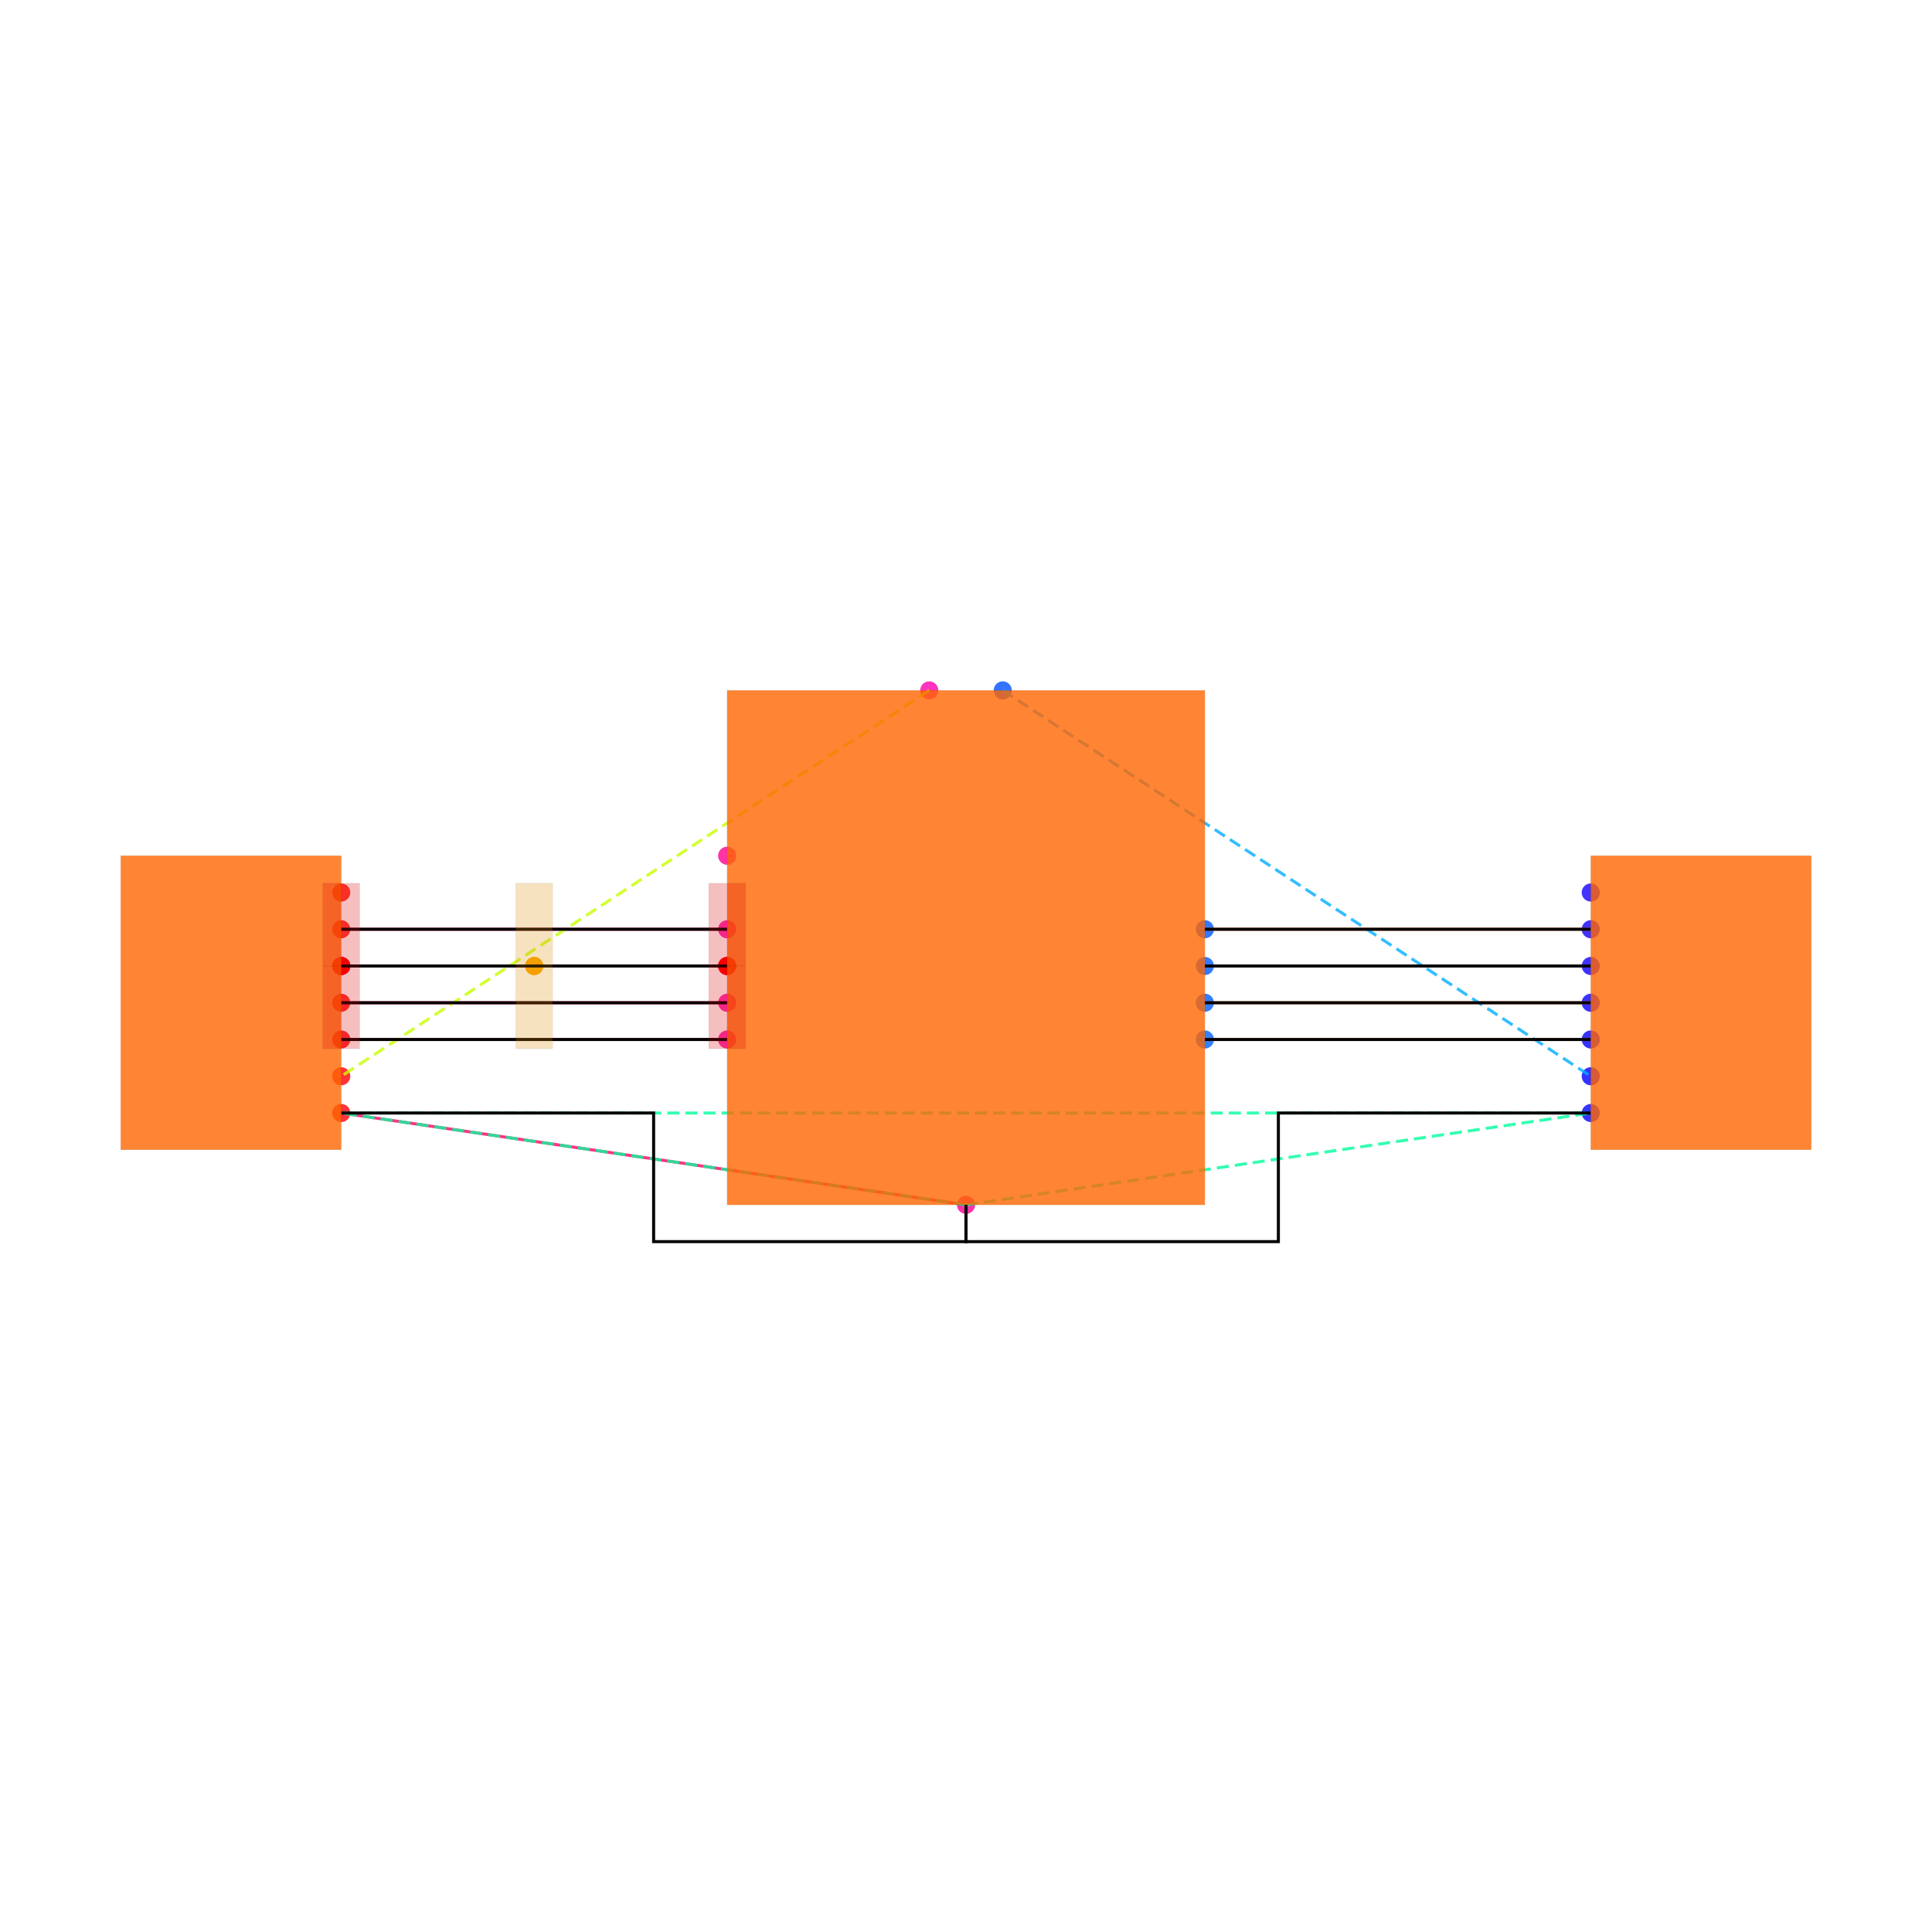
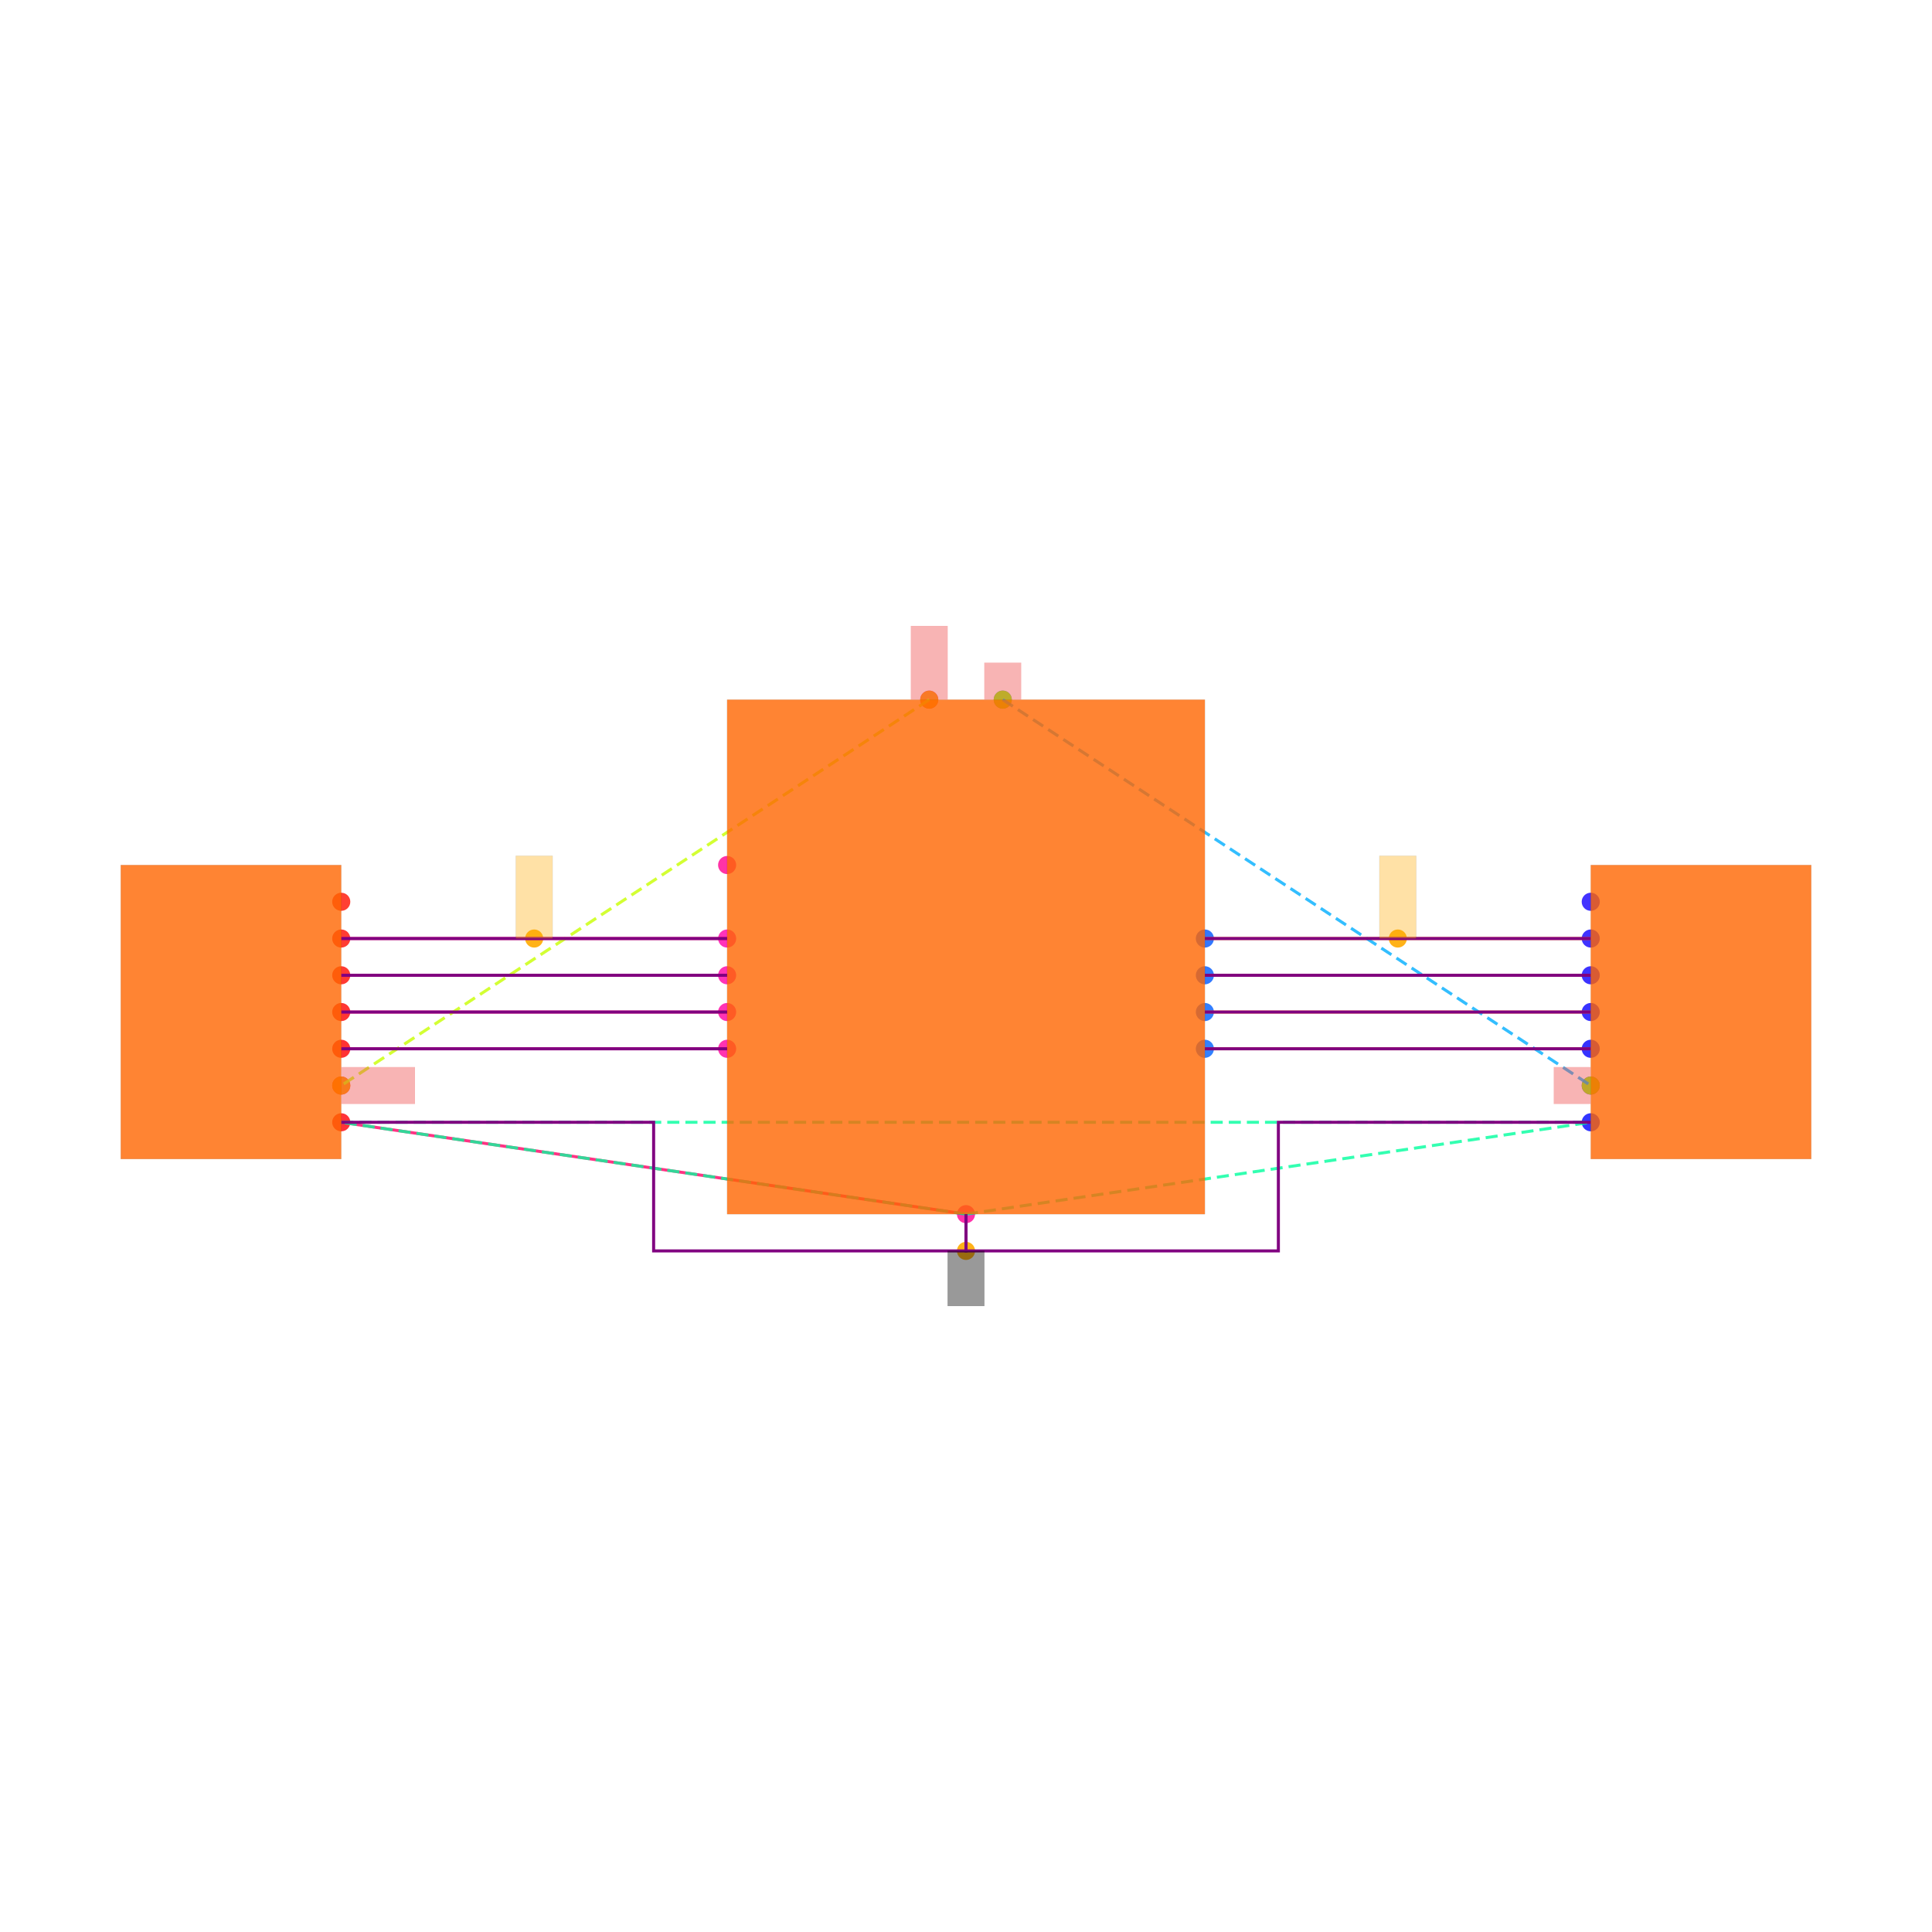
<svg xmlns="http://www.w3.org/2000/svg" width="640" height="640" viewBox="0 0 640 640">
  <rect width="100%" height="100%" fill="white" />
  <g>
-     <circle data-type="point" data-label="U1.1 y+" data-x="-0.2" data-y="1.4" cx="307.826" cy="228.696" r="3" fill="hsl(319, 100%, 50%, 0.8)" />
-   </g>
-   <g>
-     <circle data-type="point" data-label="U1.2 x-" data-x="-1.3" data-y="0.09999999999999998" cx="240.87" cy="307.826" r="3" fill="hsl(320, 100%, 50%, 0.8)" />
-   </g>
-   <g>
-     <circle data-type="point" data-label="U1.3 x-" data-x="-1.3" data-y="-0.10000000000000009" cx="240.87" cy="320" r="3" fill="hsl(321, 100%, 50%, 0.8)" />
-   </g>
-   <g>
-     <circle data-type="point" data-label="U1.4 x-" data-x="-1.3" data-y="-0.30000000000000004" cx="240.87" cy="332.174" r="3" fill="hsl(322, 100%, 50%, 0.8)" />
-   </g>
-   <g>
-     <circle data-type="point" data-label="U1.5 x-" data-x="-1.3" data-y="-0.5" cx="240.87" cy="344.348" r="3" fill="hsl(323, 100%, 50%, 0.8)" />
-   </g>
-   <g>
-     <circle data-type="point" data-label="U1.7 y-" data-x="0" data-y="-1.4" cx="320" cy="399.13" r="3" fill="hsl(325, 100%, 50%, 0.8)" />
-   </g>
-   <g>
-     <circle data-type="point" data-label="U1.8 x-" data-x="-1.3" data-y="0.5" cx="240.87" cy="283.478" r="3" fill="hsl(326, 100%, 50%, 0.8)" />
-   </g>
-   <g>
-     <circle data-type="point" data-label="U1.10 x+" data-x="1.3" data-y="-0.5" cx="399.13" cy="344.348" r="3" fill="hsl(217, 100%, 50%, 0.8)" />
-   </g>
-   <g>
-     <circle data-type="point" data-label="U1.11 x+" data-x="1.3" data-y="-0.3" cx="399.13" cy="332.174" r="3" fill="hsl(218, 100%, 50%, 0.8)" />
-   </g>
-   <g>
-     <circle data-type="point" data-label="U1.12 x+" data-x="1.3" data-y="-0.09999999999999998" cx="399.13" cy="320" r="3" fill="hsl(219, 100%, 50%, 0.8)" />
-   </g>
-   <g>
-     <circle data-type="point" data-label="U1.13 x+" data-x="1.3" data-y="0.10000000000000009" cx="399.13" cy="307.826" r="3" fill="hsl(220, 100%, 50%, 0.8)" />
-   </g>
-   <g>
-     <circle data-type="point" data-label="U1.14 y+" data-x="0.2" data-y="1.4" cx="332.174" cy="228.696" r="3" fill="hsl(221, 100%, 50%, 0.8)" />
-   </g>
-   <g>
-     <circle data-type="point" data-label="JP1.1 x+" data-x="-3.4" data-y="-0.8999999999999999" cx="113.043" cy="368.696" r="3" fill="hsl(358, 100%, 50%, 0.8)" />
-   </g>
-   <g>
-     <circle data-type="point" data-label="JP1.2 x+" data-x="-3.4" data-y="-0.7" cx="113.043" cy="356.522" r="3" fill="hsl(359, 100%, 50%, 0.8)" />
-   </g>
-   <g>
-     <circle data-type="point" data-label="JP1.3 x+" data-x="-3.4" data-y="-0.49999999999999994" cx="113.043" cy="344.348" r="3" fill="hsl(0, 100%, 50%, 0.8)" />
-   </g>
-   <g>
-     <circle data-type="point" data-label="JP1.4 x+" data-x="-3.4" data-y="-0.2999999999999999" cx="113.043" cy="332.174" r="3" fill="hsl(1, 100%, 50%, 0.8)" />
-   </g>
-   <g>
-     <circle data-type="point" data-label="JP1.5 x+" data-x="-3.4" data-y="-0.09999999999999992" cx="113.043" cy="320" r="3" fill="hsl(2, 100%, 50%, 0.8)" />
-   </g>
-   <g>
-     <circle data-type="point" data-label="JP1.6 x+" data-x="-3.4" data-y="0.10000000000000003" cx="113.043" cy="307.826" r="3" fill="hsl(3, 100%, 50%, 0.8)" />
-   </g>
-   <g>
-     <circle data-type="point" data-label="JP1.7 x+" data-x="-3.4" data-y="0.3" cx="113.043" cy="295.652" r="3" fill="hsl(4, 100%, 50%, 0.8)" />
-   </g>
-   <g>
-     <circle data-type="point" data-label="JP2.1 x-" data-x="3.4" data-y="-0.8999999999999999" cx="526.957" cy="368.696" r="3" fill="hsl(239, 100%, 50%, 0.8)" />
-   </g>
-   <g>
-     <circle data-type="point" data-label="JP2.2 x-" data-x="3.4" data-y="-0.7" cx="526.957" cy="356.522" r="3" fill="hsl(240, 100%, 50%, 0.8)" />
-   </g>
-   <g>
-     <circle data-type="point" data-label="JP2.3 x-" data-x="3.4" data-y="-0.5" cx="526.957" cy="344.348" r="3" fill="hsl(241, 100%, 50%, 0.8)" />
-   </g>
-   <g>
-     <circle data-type="point" data-label="JP2.4 x-" data-x="3.4" data-y="-0.3000000000000001" cx="526.957" cy="332.174" r="3" fill="hsl(242, 100%, 50%, 0.8)" />
-   </g>
-   <g>
-     <circle data-type="point" data-label="JP2.5 x-" data-x="3.4" data-y="-0.10000000000000003" cx="526.957" cy="320" r="3" fill="hsl(243, 100%, 50%, 0.8)" />
-   </g>
-   <g>
-     <circle data-type="point" data-label="JP2.6 x-" data-x="3.4" data-y="0.09999999999999998" cx="526.957" cy="307.826" r="3" fill="hsl(244, 100%, 50%, 0.8)" />
-   </g>
-   <g>
-     <circle data-type="point" data-label="JP2.7 x-" data-x="3.4" data-y="0.3" cx="526.957" cy="295.652" r="3" fill="hsl(245, 100%, 50%, 0.8)" />
-   </g>
-   <g>
-     <circle data-type="point" data-label="anchor orientation: y+" data-x="-3.4" data-y="-0.09999999999999992" cx="113.043" cy="320" r="3" fill="red" />
-   </g>
-   <g>
-     <circle data-type="point" data-label="anchor orientation: y-" data-x="-3.4" data-y="-0.09999999999999992" cx="113.043" cy="320" r="3" fill="red" />
-   </g>
-   <g>
-     <circle data-type="point" data-label="anchor orientation: y+" data-x="-2.35" data-y="-0.1" cx="176.957" cy="320" r="3" fill="orange" />
-   </g>
-   <g>
-     <circle data-type="point" data-label="anchor orientation: y-" data-x="-2.35" data-y="-0.1" cx="176.957" cy="320" r="3" fill="orange" />
-   </g>
-   <g>
-     <circle data-type="point" data-label="anchor orientation: y+" data-x="-1.3" data-y="-0.10000000000000009" cx="240.87" cy="320" r="3" fill="red" />
-   </g>
-   <g>
-     <circle data-type="point" data-label="anchor orientation: y-" data-x="-1.3" data-y="-0.10000000000000009" cx="240.87" cy="320" r="3" fill="red" />
-   </g>
-   <g>
-     <polyline data-points="-3.4,-0.8999999999999999 0,-1.4" data-type="line" data-label="" points="113.043,368.696 320,399.13" fill="none" stroke="hsl(336, 100%, 50%, 0.8)" stroke-width="1" />
-   </g>
-   <g>
-     <polyline data-points="-3.4,-0.49999999999999994 -1.3,-0.5" data-type="line" data-label="" points="113.043,344.348 240.87,344.348" fill="none" stroke="hsl(336, 100%, 50%, 0.8)" stroke-width="1" />
-   </g>
-   <g>
-     <polyline data-points="-3.4,-0.2999999999999999 -1.3,-0.30000000000000004" data-type="line" data-label="" points="113.043,332.174 240.87,332.174" fill="none" stroke="hsl(336, 100%, 50%, 0.8)" stroke-width="1" />
-   </g>
-   <g>
-     <polyline data-points="-3.4,-0.09999999999999992 -1.3,-0.10000000000000009" data-type="line" data-label="" points="113.043,320 240.87,320" fill="none" stroke="hsl(336, 100%, 50%, 0.8)" stroke-width="1" />
-   </g>
-   <g>
-     <polyline data-points="-3.4,0.10000000000000003 -1.3,0.09999999999999998" data-type="line" data-label="" points="113.043,307.826 240.87,307.826" fill="none" stroke="hsl(336, 100%, 50%, 0.8)" stroke-width="1" />
-   </g>
-   <g>
-     <polyline data-points="3.4,-0.5 1.3,-0.5" data-type="line" data-label="" points="526.957,344.348 399.13,344.348" fill="none" stroke="hsl(24, 100%, 50%, 0.8)" stroke-width="1" />
-   </g>
-   <g>
-     <polyline data-points="3.4,-0.3000000000000001 1.3,-0.3" data-type="line" data-label="" points="526.957,332.174 399.13,332.174" fill="none" stroke="hsl(24, 100%, 50%, 0.8)" stroke-width="1" />
-   </g>
-   <g>
-     <polyline data-points="3.4,-0.10000000000000003 1.3,-0.09999999999999998" data-type="line" data-label="" points="526.957,320 399.13,320" fill="none" stroke="hsl(24, 100%, 50%, 0.8)" stroke-width="1" />
-   </g>
-   <g>
-     <polyline data-points="3.4,0.09999999999999998 1.3,0.10000000000000009" data-type="line" data-label="" points="526.957,307.826 399.13,307.826" fill="none" stroke="hsl(24, 100%, 50%, 0.8)" stroke-width="1" />
-   </g>
-   <g>
-     <polyline data-points="-0.2,1.4 -3.4,-0.7" data-type="line" data-label="" points="307.826,228.696 113.043,356.522" fill="none" stroke="hsl(73, 100%, 50%, 0.8)" stroke-width="1" stroke-dasharray="4 2" />
-   </g>
-   <g>
-     <polyline data-points="0,-1.4 -3.4,-0.8999999999999999" data-type="line" data-label="" points="320,399.13 113.043,368.696" fill="none" stroke="hsl(157, 100%, 50%, 0.8)" stroke-width="1" stroke-dasharray="4 2" />
-   </g>
-   <g>
-     <polyline data-points="0,-1.4 3.4,-0.8999999999999999" data-type="line" data-label="" points="320,399.13 526.957,368.696" fill="none" stroke="hsl(157, 100%, 50%, 0.8)" stroke-width="1" stroke-dasharray="4 2" />
-   </g>
-   <g>
-     <polyline data-points="-3.4,-0.8999999999999999 3.4,-0.8999999999999999" data-type="line" data-label="" points="113.043,368.696 526.957,368.696" fill="none" stroke="hsl(157, 100%, 50%, 0.8)" stroke-width="1" stroke-dasharray="4 2" />
-   </g>
-   <g>
-     <polyline data-points="0.2,1.4 3.4,-0.7" data-type="line" data-label="" points="332.174,228.696 526.957,356.522" fill="none" stroke="hsl(199, 100%, 50%, 0.8)" stroke-width="1" stroke-dasharray="4 2" />
-   </g>
-   <g>
-     <polyline data-points="0,-1.4 0,-1.5999999999999999 -1.7,-1.5999999999999999 -1.7,-0.8999999999999999 -3.4,-0.8999999999999999" data-type="line" data-label="" points="320,399.13 320,411.304 216.522,411.304 216.522,368.696 113.043,368.696" fill="none" stroke="black" stroke-width="1" />
-   </g>
-   <g>
-     <polyline data-points="3.4,-0.8999999999999999 1.6999999999999997,-0.8999999999999999 1.6999999999999997,-1.5999999999999999 0,-1.5999999999999999 0,-1.4" data-type="line" data-label="" points="526.957,368.696 423.478,368.696 423.478,411.304 320,411.304 320,399.13" fill="none" stroke="black" stroke-width="1" />
-   </g>
-   <g>
-     <polyline data-points="-3.4,-0.49999999999999994 -1.3,-0.5" data-type="line" data-label="" points="113.043,344.348 240.87,344.348" fill="none" stroke="black" stroke-width="1" />
-   </g>
-   <g>
-     <polyline data-points="-3.4,-0.2999999999999999 -1.3,-0.30000000000000004" data-type="line" data-label="" points="113.043,332.174 240.87,332.174" fill="none" stroke="black" stroke-width="1" />
-   </g>
-   <g>
-     <polyline data-points="-3.4,-0.09999999999999992 -1.3,-0.10000000000000009" data-type="line" data-label="" points="113.043,320 240.87,320" fill="none" stroke="black" stroke-width="1" />
-   </g>
-   <g>
-     <polyline data-points="-3.4,0.10000000000000003 -1.3,0.09999999999999998" data-type="line" data-label="" points="113.043,307.826 240.87,307.826" fill="none" stroke="black" stroke-width="1" />
-   </g>
-   <g>
-     <polyline data-points="3.4,-0.5 1.3,-0.5" data-type="line" data-label="" points="526.957,344.348 399.13,344.348" fill="none" stroke="black" stroke-width="1" />
-   </g>
-   <g>
-     <polyline data-points="3.4,-0.3000000000000001 1.3,-0.3" data-type="line" data-label="" points="526.957,332.174 399.13,332.174" fill="none" stroke="black" stroke-width="1" />
-   </g>
-   <g>
-     <polyline data-points="3.4,-0.10000000000000003 1.3,-0.09999999999999998" data-type="line" data-label="" points="526.957,320 399.13,320" fill="none" stroke="black" stroke-width="1" />
-   </g>
-   <g>
-     <polyline data-points="3.4,0.09999999999999998 1.3,0.10000000000000009" data-type="line" data-label="" points="526.957,307.826 399.13,307.826" fill="none" stroke="black" stroke-width="1" />
-   </g>
-   <g>
-     <rect data-type="rect" data-label="schematic_component_0" data-x="0" data-y="0" x="240.87" y="228.696" width="158.261" height="170.435" fill="hsl(24, 100%, 50%, 0.8)" stroke="black" stroke-width="0.016" />
-   </g>
-   <g>
-     <rect data-type="rect" data-label="schematic_component_1" data-x="-4" data-y="-0.3" x="40" y="283.478" width="73.043" height="97.391" fill="hsl(24, 100%, 50%, 0.8)" stroke="black" stroke-width="0.016" />
-   </g>
-   <g>
-     <rect data-type="rect" data-label="schematic_component_2" data-x="4" data-y="-0.3" x="526.957" y="283.478" width="73.043" height="97.391" fill="hsl(24, 100%, 50%, 0.8)" stroke="black" stroke-width="0.016" />
-   </g>
-   <g>
-     <rect data-type="rect" data-label="status: chip-collision orientation: y+" data-x="-3.4" data-y="0.12510000000000007" x="106.957" y="292.603" width="12.174" height="27.391" fill="rgba(220, 0, 0, 0.25)" stroke="black" stroke-width="0.016" />
-   </g>
-   <g>
-     <rect data-type="rect" data-label="status: chip-collision orientation: y-" data-x="-3.4" data-y="-0.32509999999999994" x="106.957" y="320.006" width="12.174" height="27.391" fill="rgba(220, 0, 0, 0.25)" stroke="black" stroke-width="0.016" />
-   </g>
-   <g>
-     <rect data-type="rect" data-label="status: trace-collision orientation: y+" data-x="-2.35" data-y="0.1251" x="170.87" y="292.603" width="12.174" height="27.391" fill="rgba(220, 140, 0, 0.25)" stroke="black" stroke-width="0.016" />
-   </g>
-   <g>
-     <rect data-type="rect" data-label="status: trace-collision orientation: y-" data-x="-2.35" data-y="-0.3251" x="170.87" y="320.006" width="12.174" height="27.391" fill="rgba(220, 140, 0, 0.25)" stroke="black" stroke-width="0.016" />
-   </g>
-   <g>
-     <rect data-type="rect" data-label="status: chip-collision orientation: y+" data-x="-1.3" data-y="0.1250999999999999" x="234.783" y="292.603" width="12.174" height="27.391" fill="rgba(220, 0, 0, 0.25)" stroke="black" stroke-width="0.016" />
-   </g>
-   <g>
-     <rect data-type="rect" data-label="status: chip-collision orientation: y-" data-x="-1.3" data-y="-0.32510000000000006" x="234.783" y="320.006" width="12.174" height="27.391" fill="rgba(220, 0, 0, 0.25)" stroke="black" stroke-width="0.016" />
+     <circle data-type="point" data-label="U1.1 y+" data-x="-0.2" data-y="1.4" cx="307.826" cy="231.77" r="3" fill="hsl(319, 100%, 50%, 0.8)" />
+   </g>
+   <g>
+     <circle data-type="point" data-label="U1.2 x-" data-x="-1.3" data-y="0.09999999999999998" cx="240.87" cy="310.9" r="3" fill="hsl(320, 100%, 50%, 0.8)" />
+   </g>
+   <g>
+     <circle data-type="point" data-label="U1.3 x-" data-x="-1.3" data-y="-0.10000000000000009" cx="240.87" cy="323.074" r="3" fill="hsl(321, 100%, 50%, 0.8)" />
+   </g>
+   <g>
+     <circle data-type="point" data-label="U1.4 x-" data-x="-1.3" data-y="-0.30000000000000004" cx="240.87" cy="335.248" r="3" fill="hsl(322, 100%, 50%, 0.8)" />
+   </g>
+   <g>
+     <circle data-type="point" data-label="U1.5 x-" data-x="-1.3" data-y="-0.5" cx="240.87" cy="347.422" r="3" fill="hsl(323, 100%, 50%, 0.8)" />
+   </g>
+   <g>
+     <circle data-type="point" data-label="U1.7 y-" data-x="0" data-y="-1.4" cx="320" cy="402.204" r="3" fill="hsl(325, 100%, 50%, 0.8)" />
+   </g>
+   <g>
+     <circle data-type="point" data-label="U1.8 x-" data-x="-1.3" data-y="0.5" cx="240.87" cy="286.552" r="3" fill="hsl(326, 100%, 50%, 0.8)" />
+   </g>
+   <g>
+     <circle data-type="point" data-label="U1.10 x+" data-x="1.3" data-y="-0.5" cx="399.13" cy="347.422" r="3" fill="hsl(217, 100%, 50%, 0.8)" />
+   </g>
+   <g>
+     <circle data-type="point" data-label="U1.11 x+" data-x="1.3" data-y="-0.3" cx="399.13" cy="335.248" r="3" fill="hsl(218, 100%, 50%, 0.8)" />
+   </g>
+   <g>
+     <circle data-type="point" data-label="U1.12 x+" data-x="1.3" data-y="-0.09999999999999998" cx="399.13" cy="323.074" r="3" fill="hsl(219, 100%, 50%, 0.8)" />
+   </g>
+   <g>
+     <circle data-type="point" data-label="U1.13 x+" data-x="1.3" data-y="0.10000000000000009" cx="399.13" cy="310.9" r="3" fill="hsl(220, 100%, 50%, 0.8)" />
+   </g>
+   <g>
+     <circle data-type="point" data-label="U1.14 y+" data-x="0.2" data-y="1.4" cx="332.174" cy="231.77" r="3" fill="hsl(221, 100%, 50%, 0.8)" />
+   </g>
+   <g>
+     <circle data-type="point" data-label="JP1.1 x+" data-x="-3.4" data-y="-0.8999999999999999" cx="113.043" cy="371.77" r="3" fill="hsl(358, 100%, 50%, 0.8)" />
+   </g>
+   <g>
+     <circle data-type="point" data-label="JP1.2 x+" data-x="-3.4" data-y="-0.7" cx="113.043" cy="359.596" r="3" fill="hsl(359, 100%, 50%, 0.8)" />
+   </g>
+   <g>
+     <circle data-type="point" data-label="JP1.3 x+" data-x="-3.4" data-y="-0.49999999999999994" cx="113.043" cy="347.422" r="3" fill="hsl(0, 100%, 50%, 0.8)" />
+   </g>
+   <g>
+     <circle data-type="point" data-label="JP1.4 x+" data-x="-3.4" data-y="-0.2999999999999999" cx="113.043" cy="335.248" r="3" fill="hsl(1, 100%, 50%, 0.8)" />
+   </g>
+   <g>
+     <circle data-type="point" data-label="JP1.5 x+" data-x="-3.4" data-y="-0.09999999999999992" cx="113.043" cy="323.074" r="3" fill="hsl(2, 100%, 50%, 0.8)" />
+   </g>
+   <g>
+     <circle data-type="point" data-label="JP1.6 x+" data-x="-3.4" data-y="0.10000000000000003" cx="113.043" cy="310.9" r="3" fill="hsl(3, 100%, 50%, 0.8)" />
+   </g>
+   <g>
+     <circle data-type="point" data-label="JP1.7 x+" data-x="-3.4" data-y="0.3" cx="113.043" cy="298.726" r="3" fill="hsl(4, 100%, 50%, 0.8)" />
+   </g>
+   <g>
+     <circle data-type="point" data-label="JP2.1 x-" data-x="3.4" data-y="-0.8999999999999999" cx="526.957" cy="371.77" r="3" fill="hsl(239, 100%, 50%, 0.8)" />
+   </g>
+   <g>
+     <circle data-type="point" data-label="JP2.2 x-" data-x="3.4" data-y="-0.7" cx="526.957" cy="359.596" r="3" fill="hsl(240, 100%, 50%, 0.8)" />
+   </g>
+   <g>
+     <circle data-type="point" data-label="JP2.3 x-" data-x="3.4" data-y="-0.5" cx="526.957" cy="347.422" r="3" fill="hsl(241, 100%, 50%, 0.8)" />
+   </g>
+   <g>
+     <circle data-type="point" data-label="JP2.4 x-" data-x="3.4" data-y="-0.3000000000000001" cx="526.957" cy="335.248" r="3" fill="hsl(242, 100%, 50%, 0.8)" />
+   </g>
+   <g>
+     <circle data-type="point" data-label="JP2.5 x-" data-x="3.4" data-y="-0.10000000000000003" cx="526.957" cy="323.074" r="3" fill="hsl(243, 100%, 50%, 0.8)" />
+   </g>
+   <g>
+     <circle data-type="point" data-label="JP2.6 x-" data-x="3.4" data-y="0.09999999999999998" cx="526.957" cy="310.9" r="3" fill="hsl(244, 100%, 50%, 0.8)" />
+   </g>
+   <g>
+     <circle data-type="point" data-label="JP2.7 x-" data-x="3.4" data-y="0.3" cx="526.957" cy="298.726" r="3" fill="hsl(245, 100%, 50%, 0.8)" />
+   </g>
+   <g>
+     <circle data-type="point" data-label="anchorPoint orientation: y+" data-x="-0.2" data-y="1.4" cx="307.826" cy="231.77" r="3" fill="hsl(40, 100%, 50%, 0.9)" />
+   </g>
+   <g>
+     <circle data-type="point" data-label="anchorPoint orientation: x+" data-x="-3.4" data-y="-0.7" cx="113.043" cy="359.596" r="3" fill="hsl(40, 100%, 50%, 0.9)" />
+   </g>
+   <g>
+     <circle data-type="point" data-label="anchorPoint orientation: y+" data-x="-2.35" data-y="0.1" cx="176.957" cy="310.9" r="3" fill="hsl(40, 100%, 50%, 0.9)" />
+   </g>
+   <g>
+     <circle data-type="point" data-label="anchorPoint orientation: y-" data-x="0" data-y="-1.5999999999999999" cx="320" cy="414.378" r="3" fill="hsl(40, 100%, 50%, 0.9)" />
+   </g>
+   <g>
+     <circle data-type="point" data-label="anchorPoint orientation: y+" data-x="2.35" data-y="0.10000000000000003" cx="463.043" cy="310.9" r="3" fill="hsl(40, 100%, 50%, 0.9)" />
+   </g>
+   <g>
+     <circle data-type="point" data-label="anchorPoint orientation: y+" data-x="0.2" data-y="1.4" cx="332.174" cy="231.77" r="3" fill="hsl(80, 100%, 50%, 0.9)" />
+   </g>
+   <g>
+     <circle data-type="point" data-label="anchorPoint orientation: x-" data-x="3.4" data-y="-0.7" cx="526.957" cy="359.596" r="3" fill="hsl(80, 100%, 50%, 0.9)" />
+   </g>
+   <g>
+     <polyline data-points="-3.4,-0.8999999999999999 0,-1.4" data-type="line" data-label="" points="113.043,371.77 320,402.204" fill="none" stroke="hsl(336, 100%, 50%, 0.8)" stroke-width="1" />
+   </g>
+   <g>
+     <polyline data-points="-3.4,-0.49999999999999994 -1.3,-0.5" data-type="line" data-label="" points="113.043,347.422 240.87,347.422" fill="none" stroke="hsl(336, 100%, 50%, 0.8)" stroke-width="1" />
+   </g>
+   <g>
+     <polyline data-points="-3.4,-0.2999999999999999 -1.3,-0.30000000000000004" data-type="line" data-label="" points="113.043,335.248 240.87,335.248" fill="none" stroke="hsl(336, 100%, 50%, 0.8)" stroke-width="1" />
+   </g>
+   <g>
+     <polyline data-points="-3.4,-0.09999999999999992 -1.3,-0.10000000000000009" data-type="line" data-label="" points="113.043,323.074 240.87,323.074" fill="none" stroke="hsl(336, 100%, 50%, 0.8)" stroke-width="1" />
+   </g>
+   <g>
+     <polyline data-points="-3.4,0.10000000000000003 -1.3,0.09999999999999998" data-type="line" data-label="" points="113.043,310.9 240.87,310.9" fill="none" stroke="hsl(336, 100%, 50%, 0.8)" stroke-width="1" />
+   </g>
+   <g>
+     <polyline data-points="3.4,-0.5 1.3,-0.5" data-type="line" data-label="" points="526.957,347.422 399.13,347.422" fill="none" stroke="hsl(24, 100%, 50%, 0.8)" stroke-width="1" />
+   </g>
+   <g>
+     <polyline data-points="3.4,-0.3000000000000001 1.3,-0.3" data-type="line" data-label="" points="526.957,335.248 399.13,335.248" fill="none" stroke="hsl(24, 100%, 50%, 0.8)" stroke-width="1" />
+   </g>
+   <g>
+     <polyline data-points="3.4,-0.10000000000000003 1.3,-0.09999999999999998" data-type="line" data-label="" points="526.957,323.074 399.13,323.074" fill="none" stroke="hsl(24, 100%, 50%, 0.8)" stroke-width="1" />
+   </g>
+   <g>
+     <polyline data-points="3.4,0.09999999999999998 1.3,0.10000000000000009" data-type="line" data-label="" points="526.957,310.9 399.13,310.9" fill="none" stroke="hsl(24, 100%, 50%, 0.8)" stroke-width="1" />
+   </g>
+   <g>
+     <polyline data-points="-0.2,1.4 -3.4,-0.7" data-type="line" data-label="" points="307.826,231.77 113.043,359.596" fill="none" stroke="hsl(73, 100%, 50%, 0.8)" stroke-width="1" stroke-dasharray="4 2" />
+   </g>
+   <g>
+     <polyline data-points="0,-1.4 -3.4,-0.8999999999999999" data-type="line" data-label="" points="320,402.204 113.043,371.77" fill="none" stroke="hsl(157, 100%, 50%, 0.8)" stroke-width="1" stroke-dasharray="4 2" />
+   </g>
+   <g>
+     <polyline data-points="0,-1.4 3.4,-0.8999999999999999" data-type="line" data-label="" points="320,402.204 526.957,371.77" fill="none" stroke="hsl(157, 100%, 50%, 0.8)" stroke-width="1" stroke-dasharray="4 2" />
+   </g>
+   <g>
+     <polyline data-points="-3.4,-0.8999999999999999 3.4,-0.8999999999999999" data-type="line" data-label="" points="113.043,371.77 526.957,371.77" fill="none" stroke="hsl(157, 100%, 50%, 0.8)" stroke-width="1" stroke-dasharray="4 2" />
+   </g>
+   <g>
+     <polyline data-points="0.2,1.4 3.4,-0.7" data-type="line" data-label="" points="332.174,231.77 526.957,359.596" fill="none" stroke="hsl(199, 100%, 50%, 0.8)" stroke-width="1" stroke-dasharray="4 2" />
+   </g>
+   <g>
+     <polyline data-points="0,-1.4 0,-1.5999999999999999 -1.7,-1.5999999999999999 -1.7,-0.8999999999999999 -3.4,-0.8999999999999999" data-type="line" data-label="" points="320,402.204 320,414.378 216.522,414.378 216.522,371.77 113.043,371.77" fill="none" stroke="purple" stroke-width="1" />
+   </g>
+   <g>
+     <polyline data-points="3.4,-0.8999999999999999 1.6999999999999997,-0.8999999999999999 1.6999999999999997,-1.5999999999999999 0,-1.5999999999999999 0,-1.4" data-type="line" data-label="" points="526.957,371.77 423.478,371.77 423.478,414.378 320,414.378 320,402.204" fill="none" stroke="purple" stroke-width="1" />
+   </g>
+   <g>
+     <polyline data-points="-3.4,-0.49999999999999994 -1.3,-0.5" data-type="line" data-label="" points="113.043,347.422 240.87,347.422" fill="none" stroke="purple" stroke-width="1" />
+   </g>
+   <g>
+     <polyline data-points="-3.4,-0.2999999999999999 -1.3,-0.30000000000000004" data-type="line" data-label="" points="113.043,335.248 240.87,335.248" fill="none" stroke="purple" stroke-width="1" />
+   </g>
+   <g>
+     <polyline data-points="-3.4,-0.09999999999999992 -1.3,-0.10000000000000009" data-type="line" data-label="" points="113.043,323.074 240.87,323.074" fill="none" stroke="purple" stroke-width="1" />
+   </g>
+   <g>
+     <polyline data-points="-3.4,0.10000000000000003 -1.3,0.09999999999999998" data-type="line" data-label="" points="113.043,310.9 240.87,310.9" fill="none" stroke="purple" stroke-width="1" />
+   </g>
+   <g>
+     <polyline data-points="3.4,-0.5 1.3,-0.5" data-type="line" data-label="" points="526.957,347.422 399.13,347.422" fill="none" stroke="purple" stroke-width="1" />
+   </g>
+   <g>
+     <polyline data-points="3.4,-0.3000000000000001 1.3,-0.3" data-type="line" data-label="" points="526.957,335.248 399.13,335.248" fill="none" stroke="purple" stroke-width="1" />
+   </g>
+   <g>
+     <polyline data-points="3.4,-0.10000000000000003 1.3,-0.09999999999999998" data-type="line" data-label="" points="526.957,323.074 399.13,323.074" fill="none" stroke="purple" stroke-width="1" />
+   </g>
+   <g>
+     <polyline data-points="3.4,0.09999999999999998 1.3,0.10000000000000009" data-type="line" data-label="" points="526.957,310.9 399.13,310.9" fill="none" stroke="purple" stroke-width="1" />
+   </g>
+   <g>
+     <rect data-type="rect" data-label="schematic_component_0" data-x="0" data-y="0" x="240.87" y="231.77" width="158.261" height="170.435" fill="hsl(24, 100%, 50%, 0.8)" stroke="black" stroke-width="0.016" />
+   </g>
+   <g>
+     <rect data-type="rect" data-label="schematic_component_1" data-x="-4" data-y="-0.3" x="40" y="286.552" width="73.043" height="97.391" fill="hsl(24, 100%, 50%, 0.8)" stroke="black" stroke-width="0.016" />
+   </g>
+   <g>
+     <rect data-type="rect" data-label="schematic_component_2" data-x="4" data-y="-0.3" x="526.957" y="286.552" width="73.043" height="97.391" fill="hsl(24, 100%, 50%, 0.8)" stroke="black" stroke-width="0.016" />
+   </g>
+   <g>
+     <rect data-type="rect" data-label="netId: V3_3 globalConnNetId: connectivity_net9" data-x="-0.2" data-y="1.6009999999999998" x="301.739" y="207.361" width="12.174" height="24.348" fill="#ef444466" stroke="#ef4444" stroke-width="0.016" />
+   </g>
+   <g>
+     <rect data-type="rect" data-label="netId: V3_3 globalConnNetId: connectivity_net9" data-x="-3.199" data-y="-0.7" x="113.104" y="353.509" width="24.348" height="12.174" fill="#ef444466" stroke="#ef4444" stroke-width="0.016" />
+   </g>
+   <g>
+     <rect data-type="rect" data-label="netId: pinheader.JP1 &gt; port.pin6 to .U1 &gt; .pin2 globalConnNetId: connectivity_net4" data-x="-2.35" data-y="0.325" x="170.87" y="283.509" width="12.174" height="27.391" fill="hsl(40, 100%, 50%, 0.35)" stroke="black" stroke-width="0.016" />
+   </g>
+   <g>
+     <rect data-type="rect" data-label="netId: GND globalConnNetId: connectivity_net0" data-x="0" data-y="-1.7499999999999998" x="313.913" y="414.378" width="12.174" height="18.261" fill="#00000066" stroke="#000000" stroke-width="0.016" />
+   </g>
+   <g>
+     <rect data-type="rect" data-label="netId: pinheader.JP2 &gt; port.pin6 to .U1 &gt; .pin13 globalConnNetId: connectivity_net8" data-x="2.35" data-y="0.32500000000000007" x="456.957" y="283.509" width="12.174" height="27.391" fill="hsl(40, 100%, 50%, 0.35)" stroke="black" stroke-width="0.016" />
+   </g>
+   <g>
+     <rect data-type="rect" data-label="netId: V5 globalConnNetId: connectivity_net10" data-x="0.2" data-y="1.501" x="326.087" y="219.535" width="12.174" height="12.174" fill="#ef444466" stroke="#ef4444" stroke-width="0.016" />
+   </g>
+   <g>
+     <rect data-type="rect" data-label="netId: V5 globalConnNetId: connectivity_net10" data-x="3.299" data-y="-0.7" x="514.722" y="353.509" width="12.174" height="12.174" fill="#ef444466" stroke="#ef4444" stroke-width="0.016" />
  </g>
  <g id="crosshair" style="display: none">
    <line id="crosshair-h" y1="0" y2="640" stroke="#666" stroke-width="0.5" />
    <line id="crosshair-v" x1="0" x2="640" stroke="#666" stroke-width="0.5" />
    <text id="coordinates" font-family="monospace" font-size="12" fill="#666" />
  </g>
</svg>
